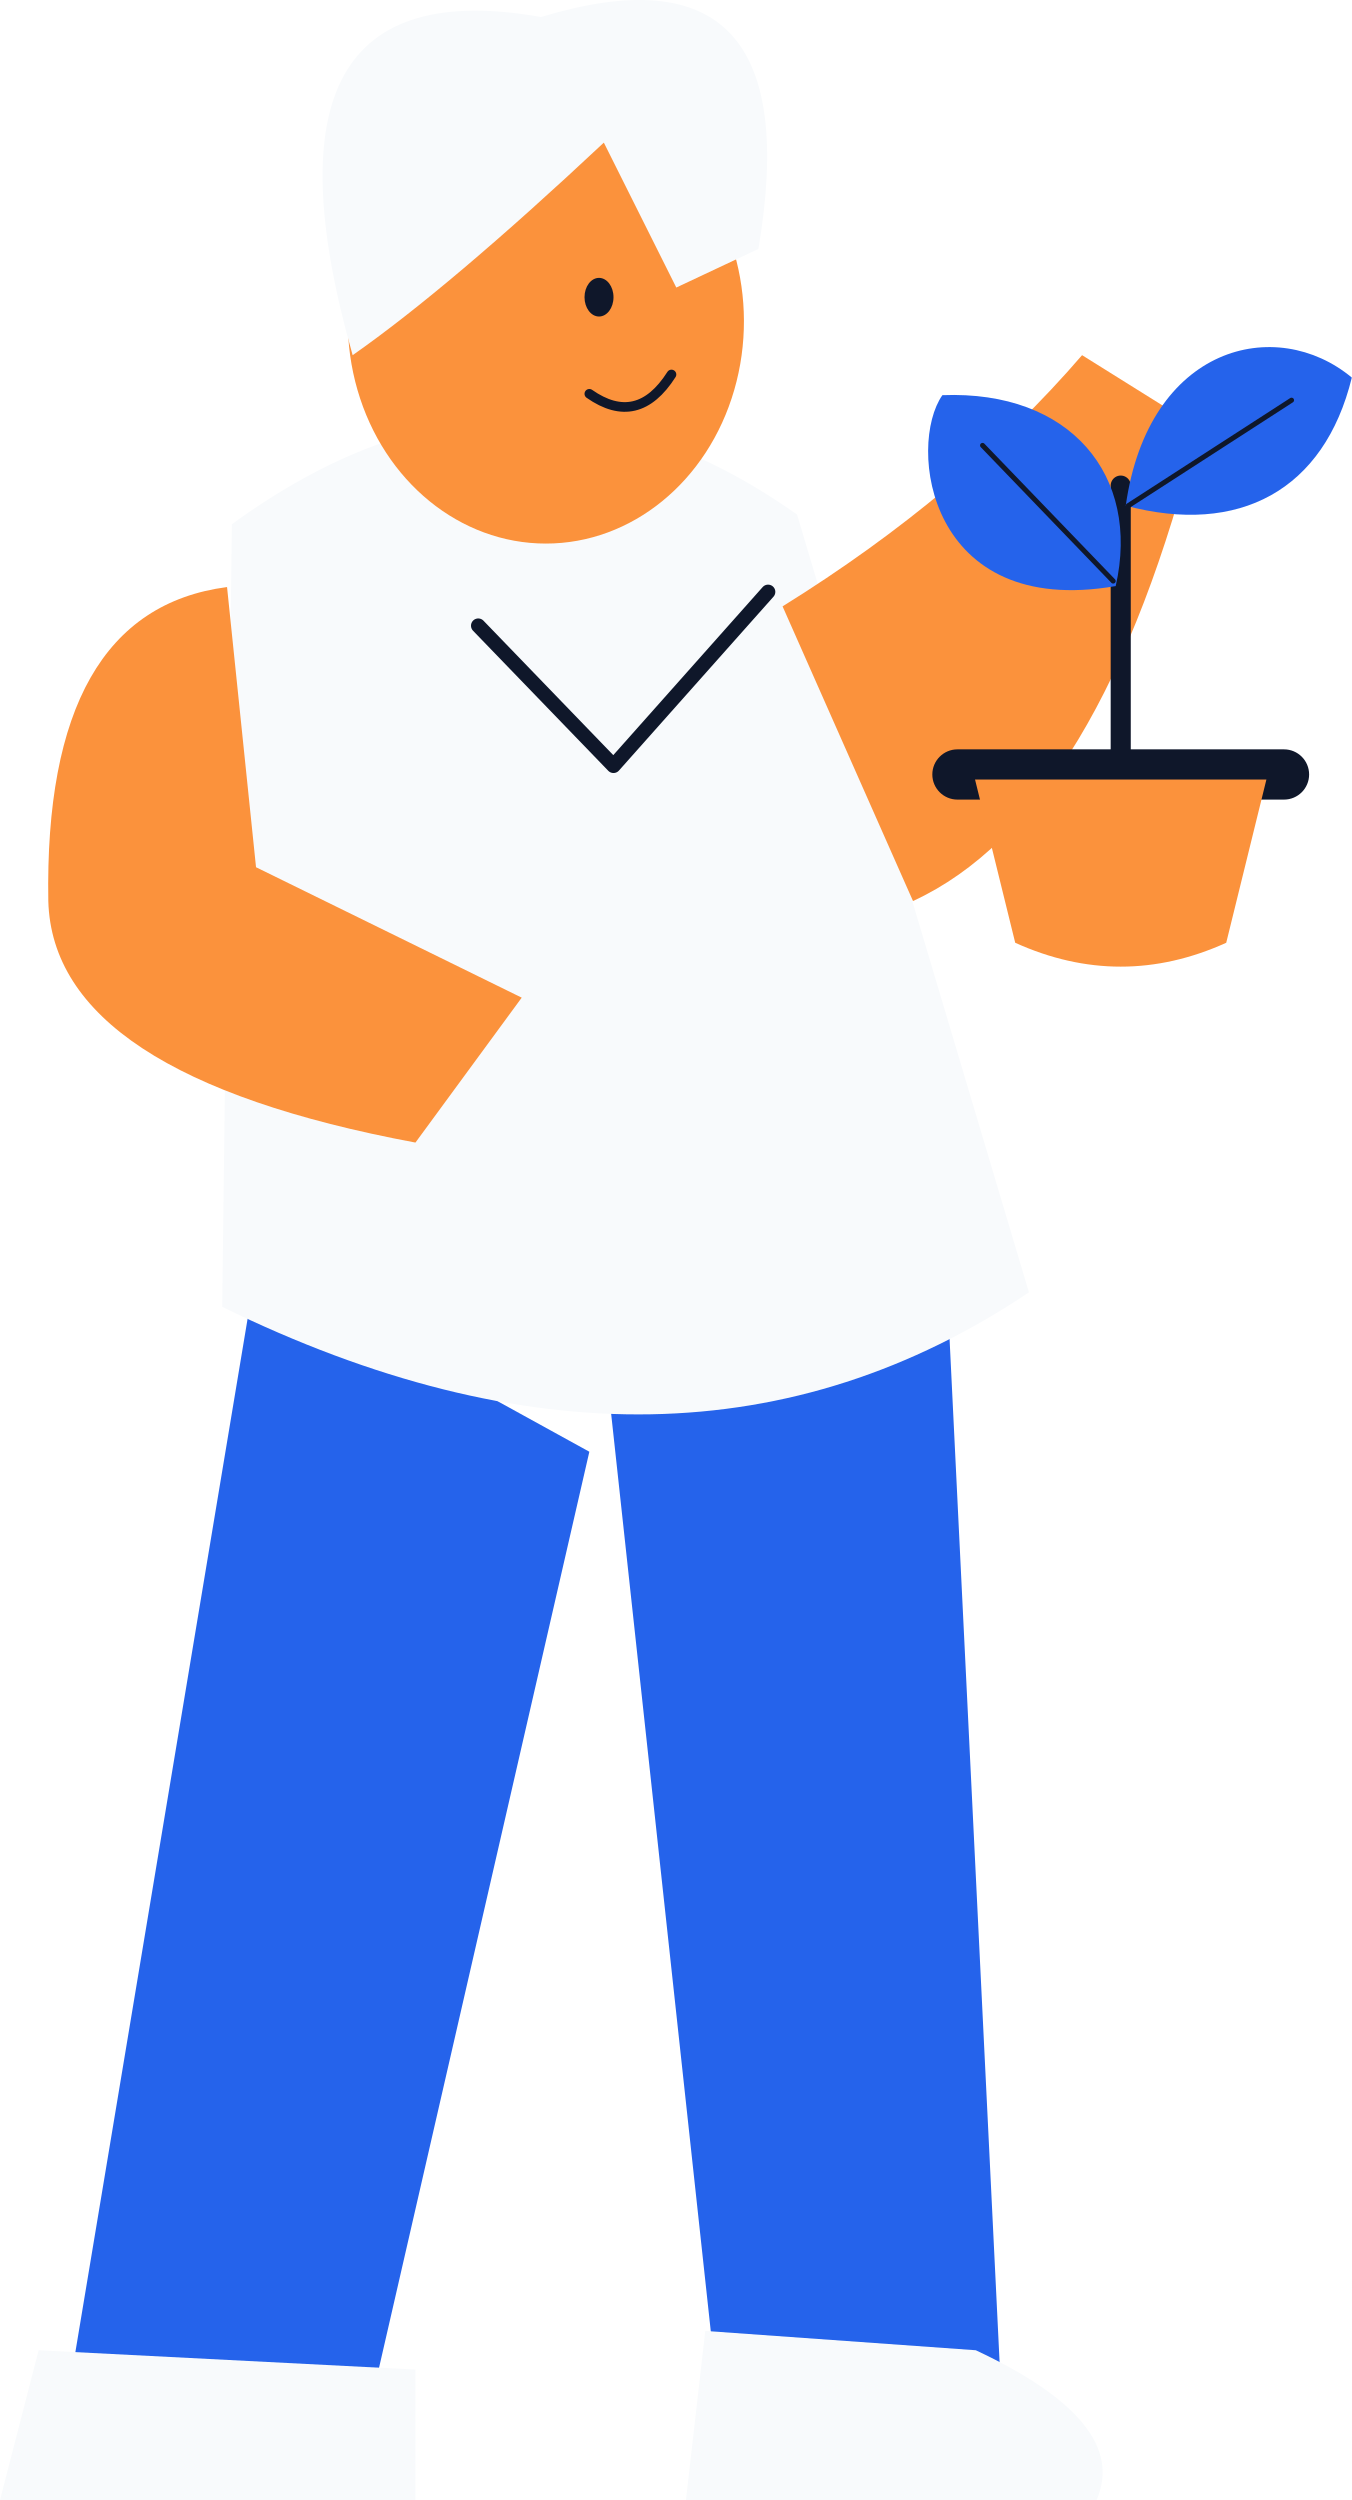
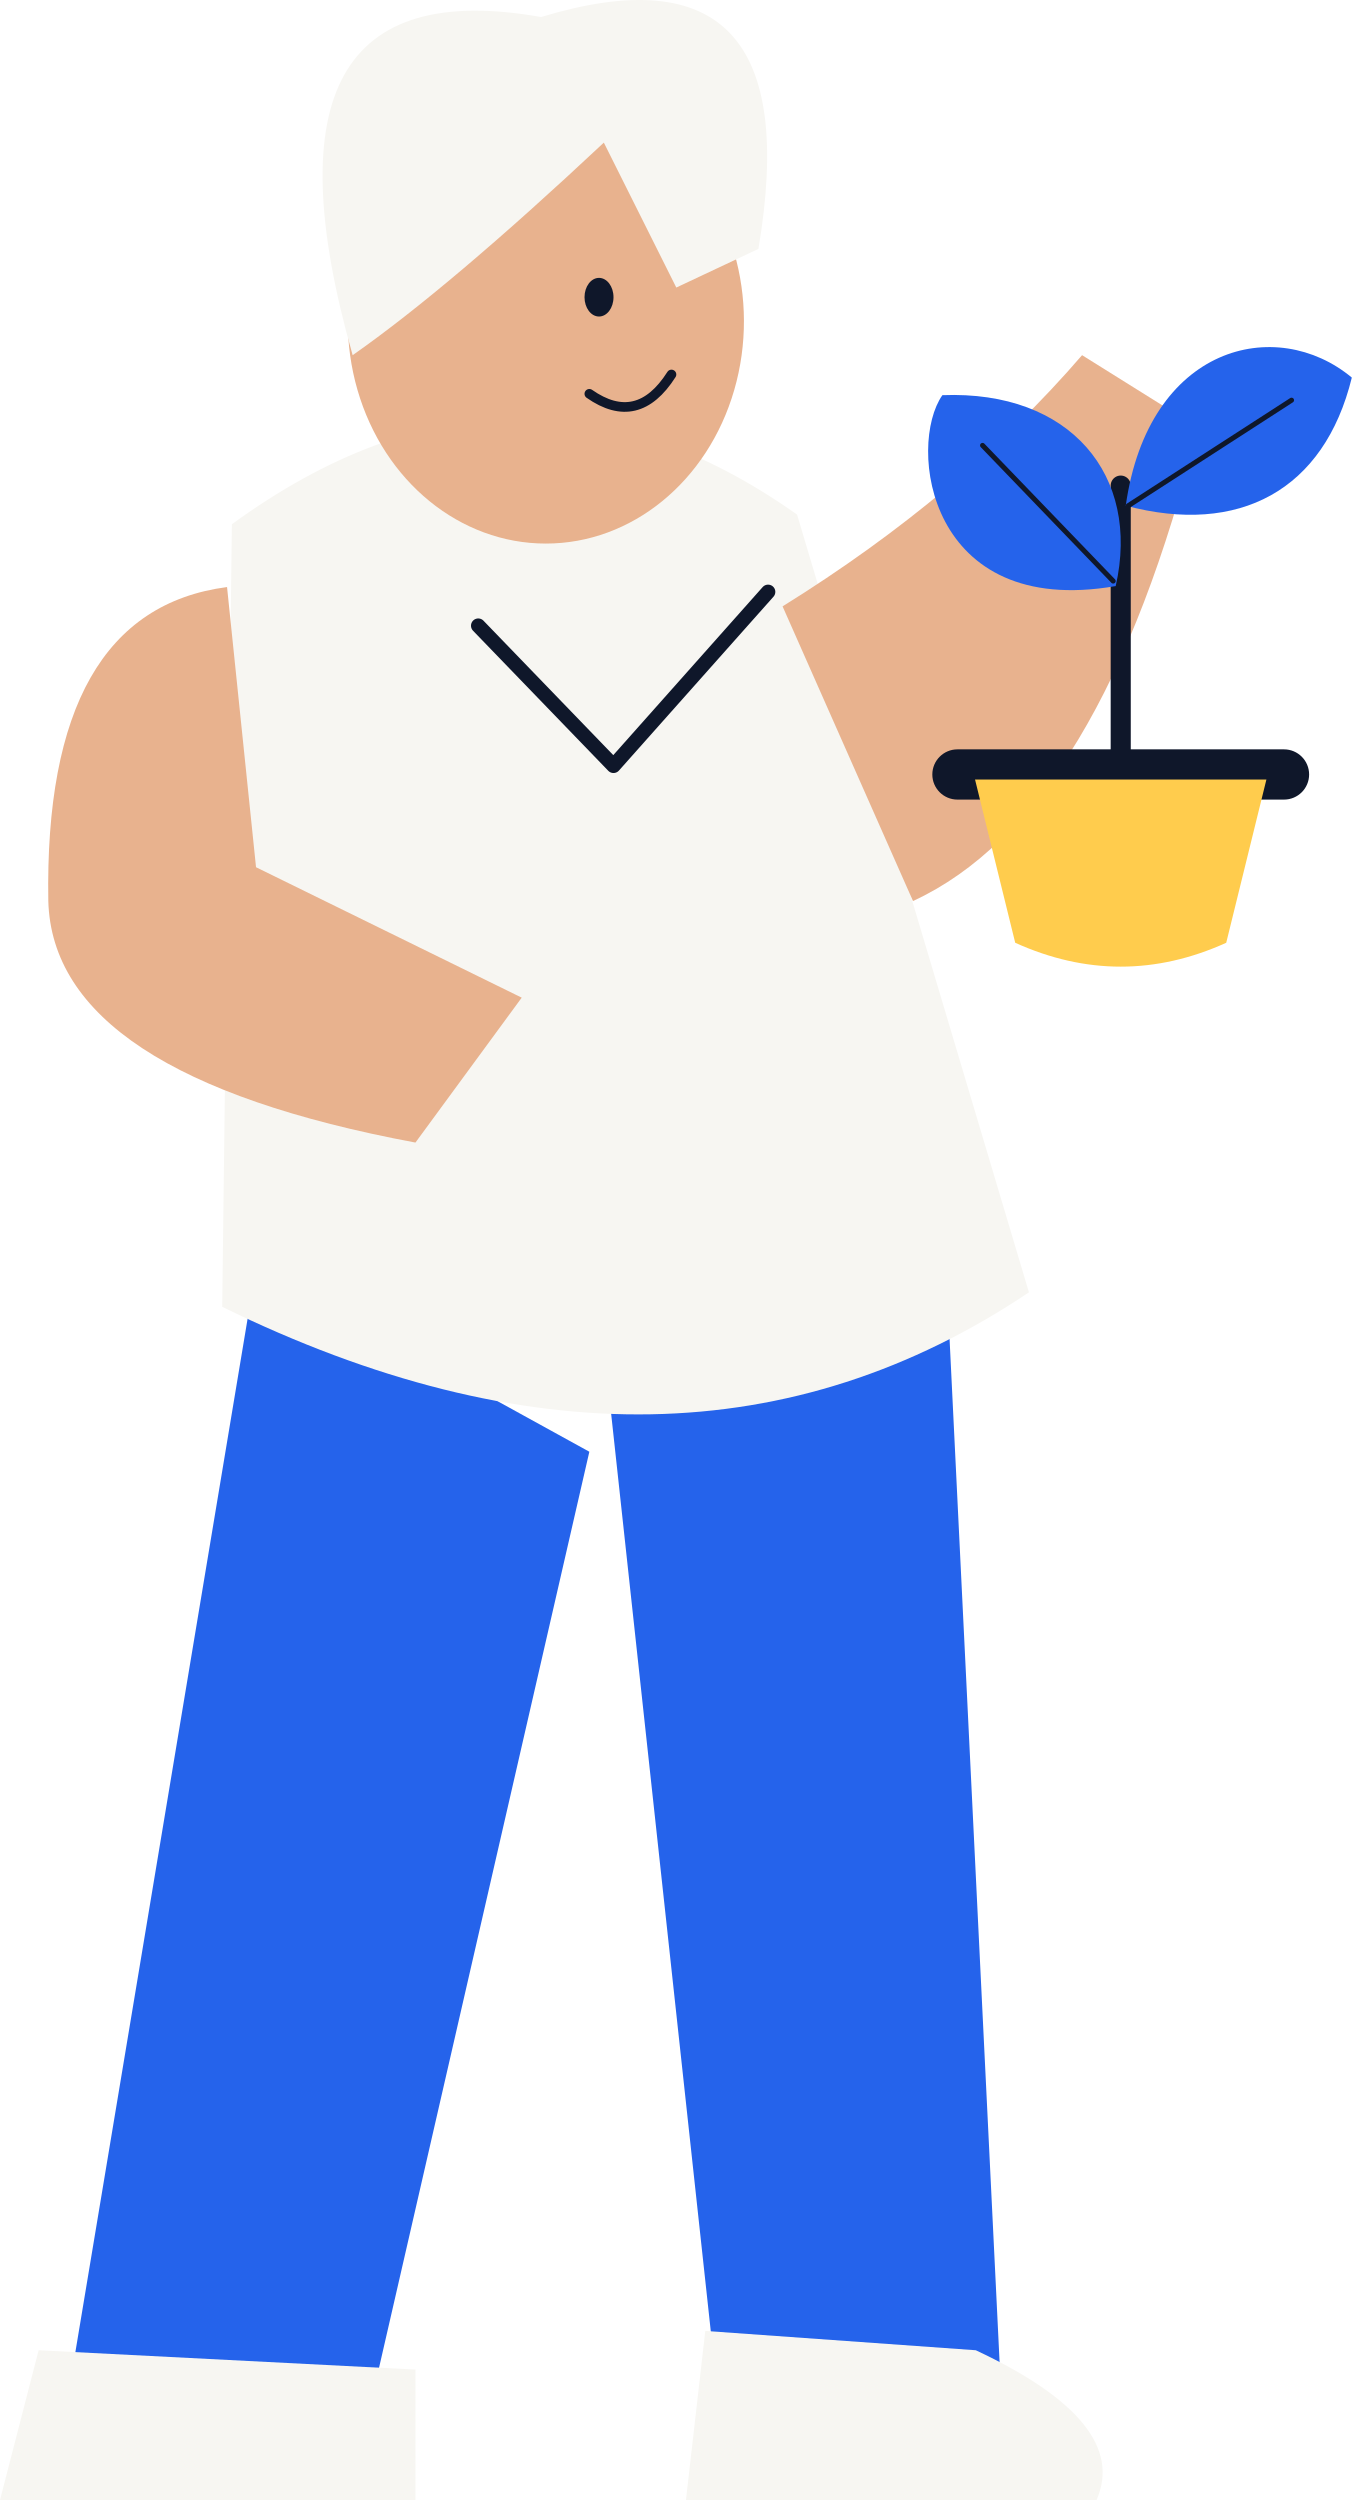
<svg xmlns="http://www.w3.org/2000/svg" width="279.84" height="517.524" viewBox="0 0 279.84 517.524" fill="none">
  <g>
    <g>
      <path transform="matrix(1 0 0 1 14 262.524)" d="M39 0L0 234L63 234L108 38L39 0Z" fill="#2563EB" />
    </g>
    <g>
      <path transform="matrix(1 0 0 1 124 265.524)" d="M0 4L24 225L83 225L72 0L0 4Z" fill="#2563EB" />
    </g>
    <g>
-       <path transform="matrix(1 0 0 1 0 486.524)" d="M8 0L0 31L86 31L86 4L8 0Z" fill="#F8FAFC" />
+       <path transform="matrix(1 0 0 1 0 486.524)" d="M8 0L0 31L86 31L86 4L8 0Z" fill="#F7F6F2" />
    </g>
    <g>
-       <path transform="matrix(1 0 0 1 142 482.524)" d="M4 0L0 35L85 35C89.667 24.333 81.333 14 60 4L4 0Z" fill="#F8FAFC" />
+       <path transform="matrix(1 0 0 1 142 482.524)" d="M4 0L0 35L85 35C89.667 24.333 81.333 14 60 4L4 0Z" fill="#F7F6F2" />
    </g>
    <g>
-       <path transform="matrix(1 0 0 1 46 86.512)" d="M2 22.012C41.333 -6.655 80.333 -7.321 119 20.012L167 181.012C118.333 213.679 62.667 214.679 0 184.012L2 22.012Z" fill="#F8FAFC" />
+       <path transform="matrix(1 0 0 1 46 86.512)" d="M2 22.012C41.333 -6.655 80.333 -7.321 119 20.012L167 181.012C118.333 213.679 62.667 214.679 0 184.012L2 22.012Z" fill="#F7F6F2" />
    </g>
    <g>
-       <path transform="matrix(1 0 0 1 9.974 121.524)" d="M37.026 0C11.692 3.333 -0.641 25 0.026 65C0.692 89 26.026 105.667 76.026 115L98.026 85L43.026 58L37.026 0Z" fill="#FB923C" />
+       <path transform="matrix(1 0 0 1 9.974 121.524)" d="M37.026 0C11.692 3.333 -0.641 25 0.026 65C0.692 89 26.026 105.667 76.026 115L98.026 85L43.026 58L37.026 0Z" fill="#E8B28E" />
    </g>
    <g>
-       <path transform="matrix(1 0 0 1 162 73.524)" d="M0 52C24.667 36.667 45.333 19.333 62 0L86 15C72.667 68.333 53 101 27 113L0 52Z" fill="#FB923C" />
+       <path transform="matrix(1 0 0 1 162 73.524)" d="M0 52C24.667 36.667 45.333 19.333 62 0L86 15C72.667 68.333 53 101 27 113L0 52Z" fill="#E8B28E" />
    </g>
    <g>
-       <path transform="matrix(1 0 0 1 72 20.524)" d="M41 92C23.238 92 7.496 79.168 2.007 60.215C-3.482 41.262 2.531 20.499 16.901 8.785C31.271 -2.928 50.729 -2.928 65.099 8.785C79.469 20.499 85.482 41.262 79.993 60.215C74.504 79.168 58.762 92 41 92" fill="#FB923C" />
+       <path transform="matrix(1 0 0 1 72 20.524)" d="M41 92C23.238 92 7.496 79.168 2.007 60.215C-3.482 41.262 2.531 20.499 16.901 8.785C31.271 -2.928 50.729 -2.928 65.099 8.785C79.469 20.499 85.482 41.262 79.993 60.215C74.504 79.168 58.762 92 41 92" fill="#E8B28E" />
    </g>
    <g>
-       <path transform="matrix(1 0 0 1 66.776 0)" d="M6.224 73.524C-9.11 19.524 3.89 -3.809 45.224 3.524C82.557 -7.809 97.557 8.191 90.224 51.524L73.224 59.524L58.224 29.524C36.89 49.524 19.557 64.191 6.224 73.524Z" fill="#F8FAFC" />
+       <path transform="matrix(1 0 0 1 66.776 0)" d="M6.224 73.524C-9.11 19.524 3.89 -3.809 45.224 3.524C82.557 -7.809 97.557 8.191 90.224 51.524L73.224 59.524L58.224 29.524C36.89 49.524 19.557 64.191 6.224 73.524Z" fill="#F7F6F2" />
    </g>
    <g>
      <path transform="matrix(1 0 0 1 121 57.524)" d="M3 8C1.343 8 0 6.209 0 4C0 1.791 1.343 0 3 0C4.657 0 6 1.791 6 4C6 6.209 4.657 8 3 8" fill="#0F172A" />
    </g>
    <g>
      <path transform="matrix(1 0 0 1 122 77.524)" d="M0 4C6.667 8.667 12.333 7.333 17 0" fill="none" stroke="#0F172A" stroke-width="2" stroke-linecap="round" stroke-linejoin="round" />
    </g>
    <g>
      <g>
        <g>
          <path transform="matrix(1 0 0 1 193 155.124)" d="M5.2 0L72.8 0C75.672 0 78 2.328 78 5.2L78 5.2L78 5.2C78 8.072 75.672 10.4 72.8 10.4L72.8 10.4L5.2 10.4C2.328 10.4 0 8.072 0 5.2L0 5.2L0 5.2C0 2.328 2.328 0 5.2 0L5.2 0Z" fill="#0F172A" />
        </g>
        <g>
-           <path transform="matrix(1 0 0 1 201.84 161.364)" d="M0 0L8.32 33.8C22.88 40.387 37.44 40.387 52 33.8L60.32 0L0 0Z" fill="#FB923C" />
+           <path transform="matrix(1 0 0 1 201.84 161.364)" d="M0 0L8.32 33.8C22.88 40.387 37.44 40.387 52 33.8L60.32 0L0 0Z" fill="#FFCC4D" />
        </g>
        <g>
          <path transform="matrix(0 -1 1 0 232 158.244)" d="M0 0L57.72 0" fill="none" stroke="#0F172A" stroke-width="4.16" stroke-linecap="round" stroke-linejoin="round" />
        </g>
        <g>
          <path transform="matrix(1 0 0 1 192.13 81.761)" d="M2.95 0.044C-4.33 10.444 -0.17 46.324 38.83 39.564C44.03 16.684 29.47 -0.996 2.95 0.044Z" fill="#2563EB" />
        </g>
        <g>
          <path transform="matrix(1 0 0 1 233.04 71.85)" d="M46.8 6.314C31.2 -6.686 4.68 -0.446 0 32.834C23.4 39.074 41.08 29.714 46.8 6.314Z" fill="#2563EB" />
        </g>
        <g>
          <path transform="matrix(1 0 0 1 203.4 82.844)" d="M27.04 37.44L0 9.36M30.16 21.84L63.96 0" fill="none" stroke="#0F172A" stroke-width="1.04" stroke-linecap="round" stroke-linejoin="round" />
        </g>
      </g>
    </g>
    <g>
      <path transform="matrix(1 0 0 1 99 122.524)" d="M0 7L28 36L60 0" fill="none" stroke="#0F172A" stroke-width="3" stroke-linecap="round" stroke-linejoin="round" />
    </g>
  </g>
</svg>
